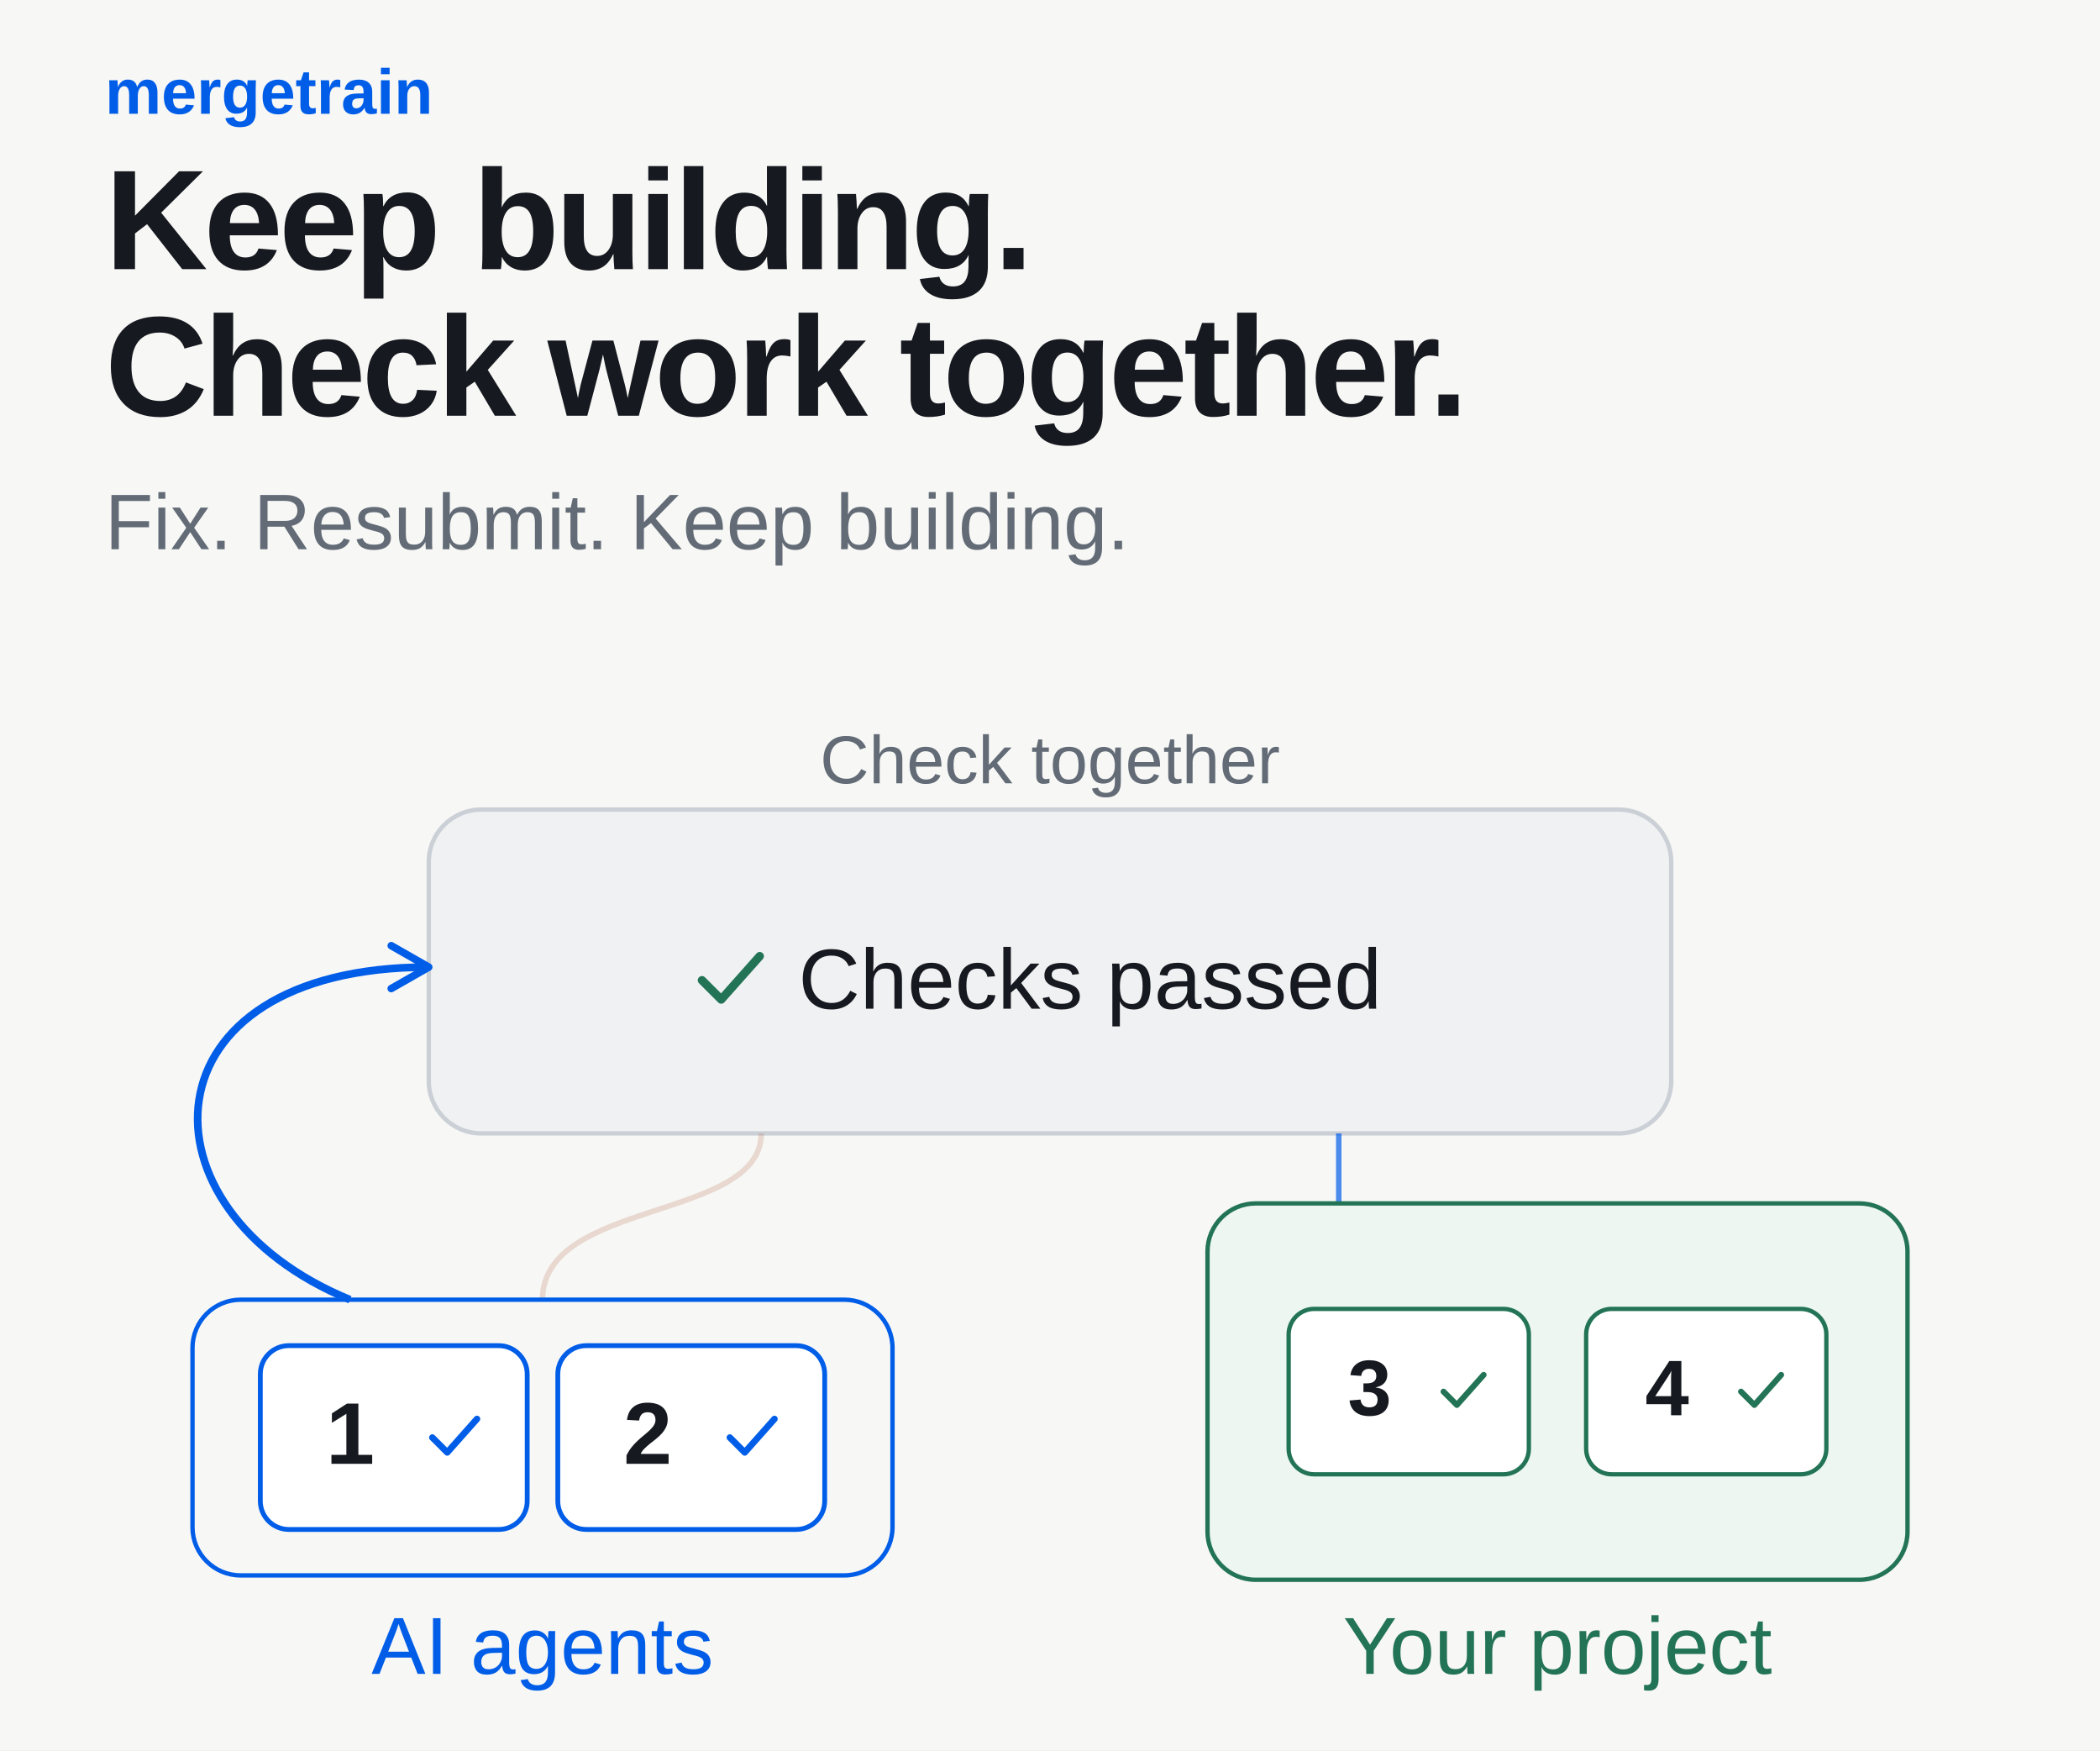
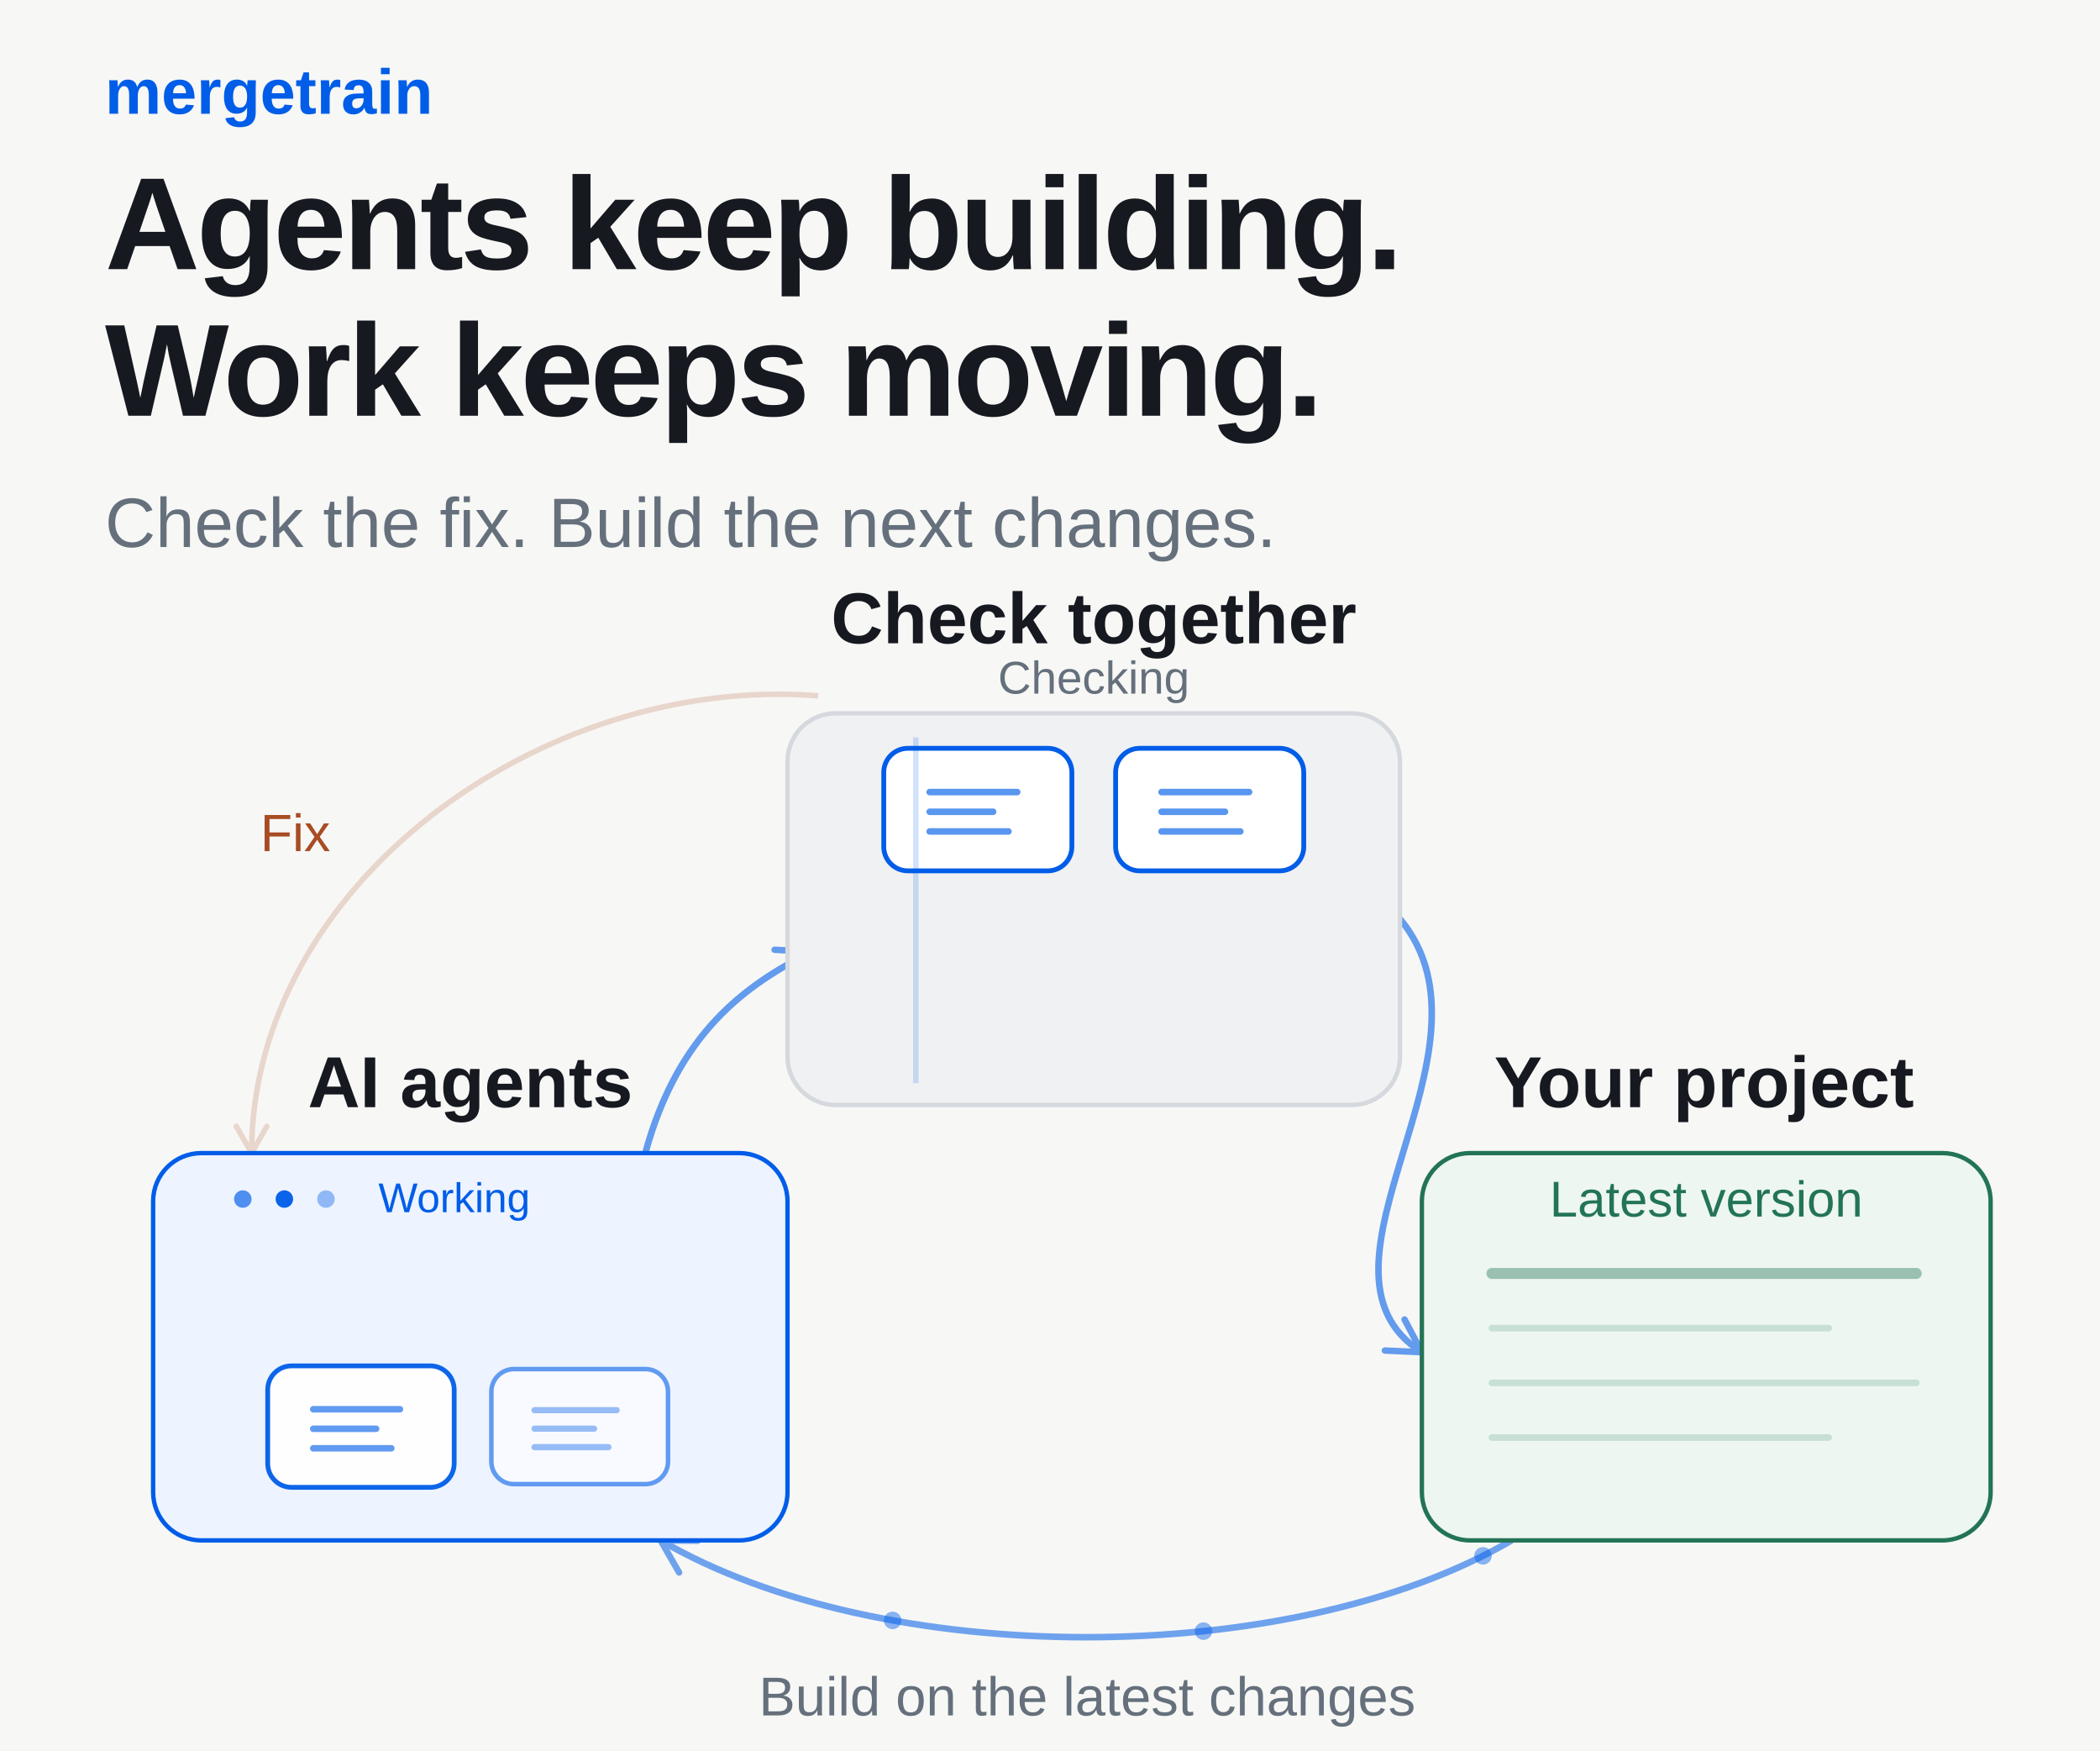
<svg xmlns="http://www.w3.org/2000/svg" width="960" height="800" viewBox="0 0 960 800">
  <defs>
-     <marker id="return-arrow" viewBox="0 0 10 10" refX="8" refY="5" markerWidth="7" markerHeight="7" orient="auto-start-reverse">
+     <marker id="arrow-blue" viewBox="0 0 10 10" refX="8" refY="5" markerWidth="7" markerHeight="7" orient="auto">
      <path d="M1 1L8 5L1 9" fill="none" stroke="#005de8" stroke-width="1.4" stroke-linecap="round" stroke-linejoin="round" />
+     </marker>
+     <marker id="arrow-amber" viewBox="0 0 10 10" refX="8" refY="5" markerWidth="7" markerHeight="7" orient="auto">
+       <path d="M1 1L8 5L1 9" fill="none" stroke="#a84c24" stroke-width="1.4" stroke-linecap="round" stroke-linejoin="round" />
    </marker>
  </defs>
  <rect width="960" height="800" fill="#f7f7f5" />
  <text x="48" y="52" fill="#005de8" font-family="Arial, sans-serif" font-size="29" font-weight="600">mergetrain</text>
-   <text x="48" y="123" fill="#16191f" font-family="Arial, sans-serif" font-size="65" font-weight="600" letter-spacing="-1.8">Keep building.</text>
-   <text x="48" y="190" fill="#16191f" font-family="Arial, sans-serif" font-size="65" font-weight="600" letter-spacing="-1.8">Check work together.</text>
-   <g opacity="1">
-     <text x="48" y="251" fill="#626b76" font-family="Arial, sans-serif" font-size="36" font-weight="400">Fix. Resubmit. Keep building.</text>
-     <path d="M144 345 C144 360 282 347 282 402" fill="none" stroke="#cbd0d7" stroke-width="2" opacity="0" />
-     <path d="M368 345 C368 360 414 347 414 402" fill="none" stroke="#cbd0d7" stroke-width="2" opacity="0" />
-     <path d="M592 345 C592 360 546 347 546 402" fill="none" stroke="#cbd0d7" stroke-width="2" opacity="0" />
-     <path d="M816 345 C816 360 678 347 678 402" fill="none" stroke="#cbd0d7" stroke-width="2" opacity="0" />
-     <rect x="196" y="370" width="568" height="148" rx="24" fill="#f0f1f2" stroke="#cbd0d7" stroke-width="2" />
-     <g opacity="1">
-       <text x="480" y="358" fill="#626b76" font-family="Arial, sans-serif" font-size="31" font-weight="500" text-anchor="middle">Check together</text>
-     </g>
-     <path d="M-11 0 L-3 8 L13 -10" transform="translate(333 448) scale(1.1)" fill="none" stroke="#237457" stroke-width="3.5" stroke-linecap="round" stroke-linejoin="round" />
-     <text x="365" y="461" fill="#16191f" font-family="Arial, sans-serif" font-size="39" font-weight="500">Checks passed</text>
-     <path d="M348 518 C348 558 248 548 248 594" fill="none" stroke="#a84c24" stroke-width="2.5" opacity="0.18" />
-     <path d="M612 518L612 550" fill="none" stroke="#005de8" stroke-width="2.5" opacity=".7" />
-     <rect x="88" y="594" width="320" height="126" rx="22" fill="none" stroke="#005de8" stroke-width="2" opacity="1" />
-     <rect x="552" y="550" width="320" height="172" rx="22" fill="#edf6f1" stroke="#237457" stroke-width="2" opacity="1" />
-     <text x="248" y="765" fill="#005de8" font-family="Arial, sans-serif" font-size="37" font-weight="500" text-anchor="middle">AI agents</text>
-     <text x="712" y="765" fill="#237457" font-family="Arial, sans-serif" font-size="37" font-weight="500" text-anchor="middle">Your project</text>
-     <path d="M160 594 C60 553 64 442 196 442" fill="none" stroke="#005de8" stroke-width="3.5" marker-end="url(#return-arrow)" opacity="1" />
-     <g transform="translate(180 657) rotate(0) scale(1)">
-       <rect x="-61" y="-42" width="122" height="84" rx="13" fill="#fff" stroke="#005de8" stroke-width="2.2" />
-       <text x="-31" y="12" fill="#16191f" font-family="Arial, sans-serif" font-size="40" font-weight="600">1</text>
-       <path d="M-11 0 L-3 8 L13 -10" transform="translate(27 0) scale(0.85)" fill="none" stroke="#005de8" stroke-width="3.5" stroke-linecap="round" stroke-linejoin="round" />
-     </g>
-     <g transform="translate(316 657) rotate(0) scale(1)">
-       <rect x="-61" y="-42" width="122" height="84" rx="13" fill="#fff" stroke="#005de8" stroke-width="2.2" />
-       <text x="-31" y="12" fill="#16191f" font-family="Arial, sans-serif" font-size="40" font-weight="600">2</text>
-       <path d="M-11 0 L-3 8 L13 -10" transform="translate(27 0) scale(0.85)" fill="none" stroke="#005de8" stroke-width="3.5" stroke-linecap="round" stroke-linejoin="round" />
-     </g>
-     <g transform="translate(644 636) rotate(0) scale(0.9)">
-       <rect x="-61" y="-42" width="122" height="84" rx="13" fill="#fff" stroke="#237457" stroke-width="2.2" />
-       <text x="-31" y="12" fill="#16191f" font-family="Arial, sans-serif" font-size="40" font-weight="600">3</text>
-       <path d="M-11 0 L-3 8 L13 -10" transform="translate(27 0) scale(0.85)" fill="none" stroke="#237457" stroke-width="3.5" stroke-linecap="round" stroke-linejoin="round" />
-     </g>
-     <g transform="translate(780 636) rotate(0) scale(0.9)">
-       <rect x="-61" y="-42" width="122" height="84" rx="13" fill="#fff" stroke="#237457" stroke-width="2.2" />
-       <text x="-31" y="12" fill="#16191f" font-family="Arial, sans-serif" font-size="40" font-weight="600">4</text>
-       <path d="M-11 0 L-3 8 L13 -10" transform="translate(27 0) scale(0.85)" fill="none" stroke="#237457" stroke-width="3.5" stroke-linecap="round" stroke-linejoin="round" />
-     </g>
+   <text x="48" y="123" fill="#16191f" font-family="Arial, sans-serif" font-size="60" font-weight="600" letter-spacing="-1.5">Agents keep building.</text>
+   <text x="48" y="190" fill="#16191f" font-family="Arial, sans-serif" font-size="60" font-weight="600" letter-spacing="-1.5">Work keeps moving.</text>
+   <text x="48" y="250" fill="#65707c" font-family="Arial, sans-serif" font-size="32" font-weight="400">Check the fix. Build the next changes.</text>
+   <path d="M295 527C310 472 341 450 371 435" fill="none" stroke="#005de8" stroke-width="3" marker-end="url(#arrow-blue)" opacity=".6" />
+   <path d="M640 420C690 480 590 580 650 618" fill="none" stroke="#005de8" stroke-width="3" marker-end="url(#arrow-blue)" opacity=".6" />
+   <path d="M691 704C590 763 403 763 302 704" fill="none" stroke="#005de8" stroke-width="3" marker-end="url(#arrow-blue)" opacity=".55" />
+   <text x="497" y="784" fill="#65707c" font-family="Arial, sans-serif" font-size="25" font-weight="400" text-anchor="middle">Build on the latest changes</text>
+   <path d="M374 318C247 308 115 405 115 527" fill="none" stroke="#a84c24" stroke-width="2.5" marker-end="url(#arrow-amber)" opacity="0.2" />
+   <text x="119" y="389" fill="#a84c24" font-family="Arial, sans-serif" font-size="24" font-weight="500">Fix</text>
+   <circle cx="550.164" cy="745.484" r="4" fill="#005de8" opacity=".45" />
+   <circle cx="408.055" cy="740.568" r="4" fill="#005de8" opacity=".45" />
+   <circle cx="677.94" cy="711.068" r="4" fill="#005de8" opacity=".45" />
+   <text x="215" y="506" fill="#16191f" font-family="Arial, sans-serif" font-size="33" font-weight="600" text-anchor="middle">AI agents</text>
+   <text x="500" y="294" fill="#16191f" font-family="Arial, sans-serif" font-size="33" font-weight="600" text-anchor="middle">Check together</text>
+   <text x="779" y="506" fill="#16191f" font-family="Arial, sans-serif" font-size="33" font-weight="600" text-anchor="middle">Your project</text>
+   <rect x="70" y="527" width="290" height="177" rx="22" fill="#edf3ff" stroke="#005de8" stroke-width="2" />
+   <circle cx="111" cy="548" r="4" fill="#005de8" opacity="0.675" />
+   <circle cx="130" cy="548" r="4" fill="#005de8" opacity="0.956" />
+   <circle cx="149" cy="548" r="4" fill="#005de8" opacity="0.394" />
+   <text x="173" y="554" fill="#005de8" font-family="Arial, sans-serif" font-size="19" font-weight="500">Working</text>
+   <rect x="360" y="326" width="280" height="179" rx="22" fill="#f0f1f2" stroke="#d5d9de" stroke-width="2" />
+   <rect x="650" y="527" width="260" height="177" rx="22" fill="#edf6f1" stroke="#237457" stroke-width="2" />
+   <text x="780" y="556" fill="#237457" font-family="Arial, sans-serif" font-size="23" font-weight="500" text-anchor="middle">Latest version</text>
+   <path d="M682 582H876" stroke="#237457" stroke-width="5" opacity="0.42" stroke-linecap="round" />
+   <path d="M682 607H836" stroke="#237457" stroke-width="3" opacity="0.18" stroke-linecap="round" />
+   <path d="M682 632H876" stroke="#237457" stroke-width="3" opacity="0.18" stroke-linecap="round" />
+   <path d="M682 657H836" stroke="#237457" stroke-width="3" opacity="0.18" stroke-linecap="round" />
+   <text x="500" y="317" fill="#65707c" font-family="Arial, sans-serif" font-size="21" font-weight="500" text-anchor="middle">Checking</text>
+   <g opacity="1" transform="translate(447 370) scale(1)">
+     <rect x="-43" y="-28" width="86" height="56" rx="11" fill="#fff" stroke="#005de8" stroke-width="2.2" />
+     <path d="M-22-8H18M-22 1H7M-22 10H14" fill="none" stroke="#005de8" stroke-width="3" stroke-linecap="round" opacity=".65" />
  </g>
+   <g opacity="1" transform="translate(553 370) scale(1)">
+     <rect x="-43" y="-28" width="86" height="56" rx="11" fill="#fff" stroke="#005de8" stroke-width="2.2" />
+     <path d="M-22-8H18M-22 1H7M-22 10H14" fill="none" stroke="#005de8" stroke-width="3" stroke-linecap="round" opacity=".65" />
+   </g>
+   <g opacity="0.942" transform="translate(165 652) scale(0.991312)">
+     <rect x="-43" y="-28" width="86" height="56" rx="11" fill="#fff" stroke="#005de8" stroke-width="2.2" />
+     <path d="M-22-8H18M-22 1H7M-22 10H14" fill="none" stroke="#005de8" stroke-width="3" stroke-linecap="round" opacity=".65" />
+   </g>
+   <g opacity="0.593" transform="translate(265 652) scale(0.938969)">
+     <rect x="-43" y="-28" width="86" height="56" rx="11" fill="#fff" stroke="#005de8" stroke-width="2.2" />
+     <path d="M-22-8H18M-22 1H7M-22 10H14" fill="none" stroke="#005de8" stroke-width="3" stroke-linecap="round" opacity=".65" />
+   </g>
+   <path d="M418.667 337V495" stroke="#005de8" stroke-width="2.5" opacity=".18" />
</svg>
